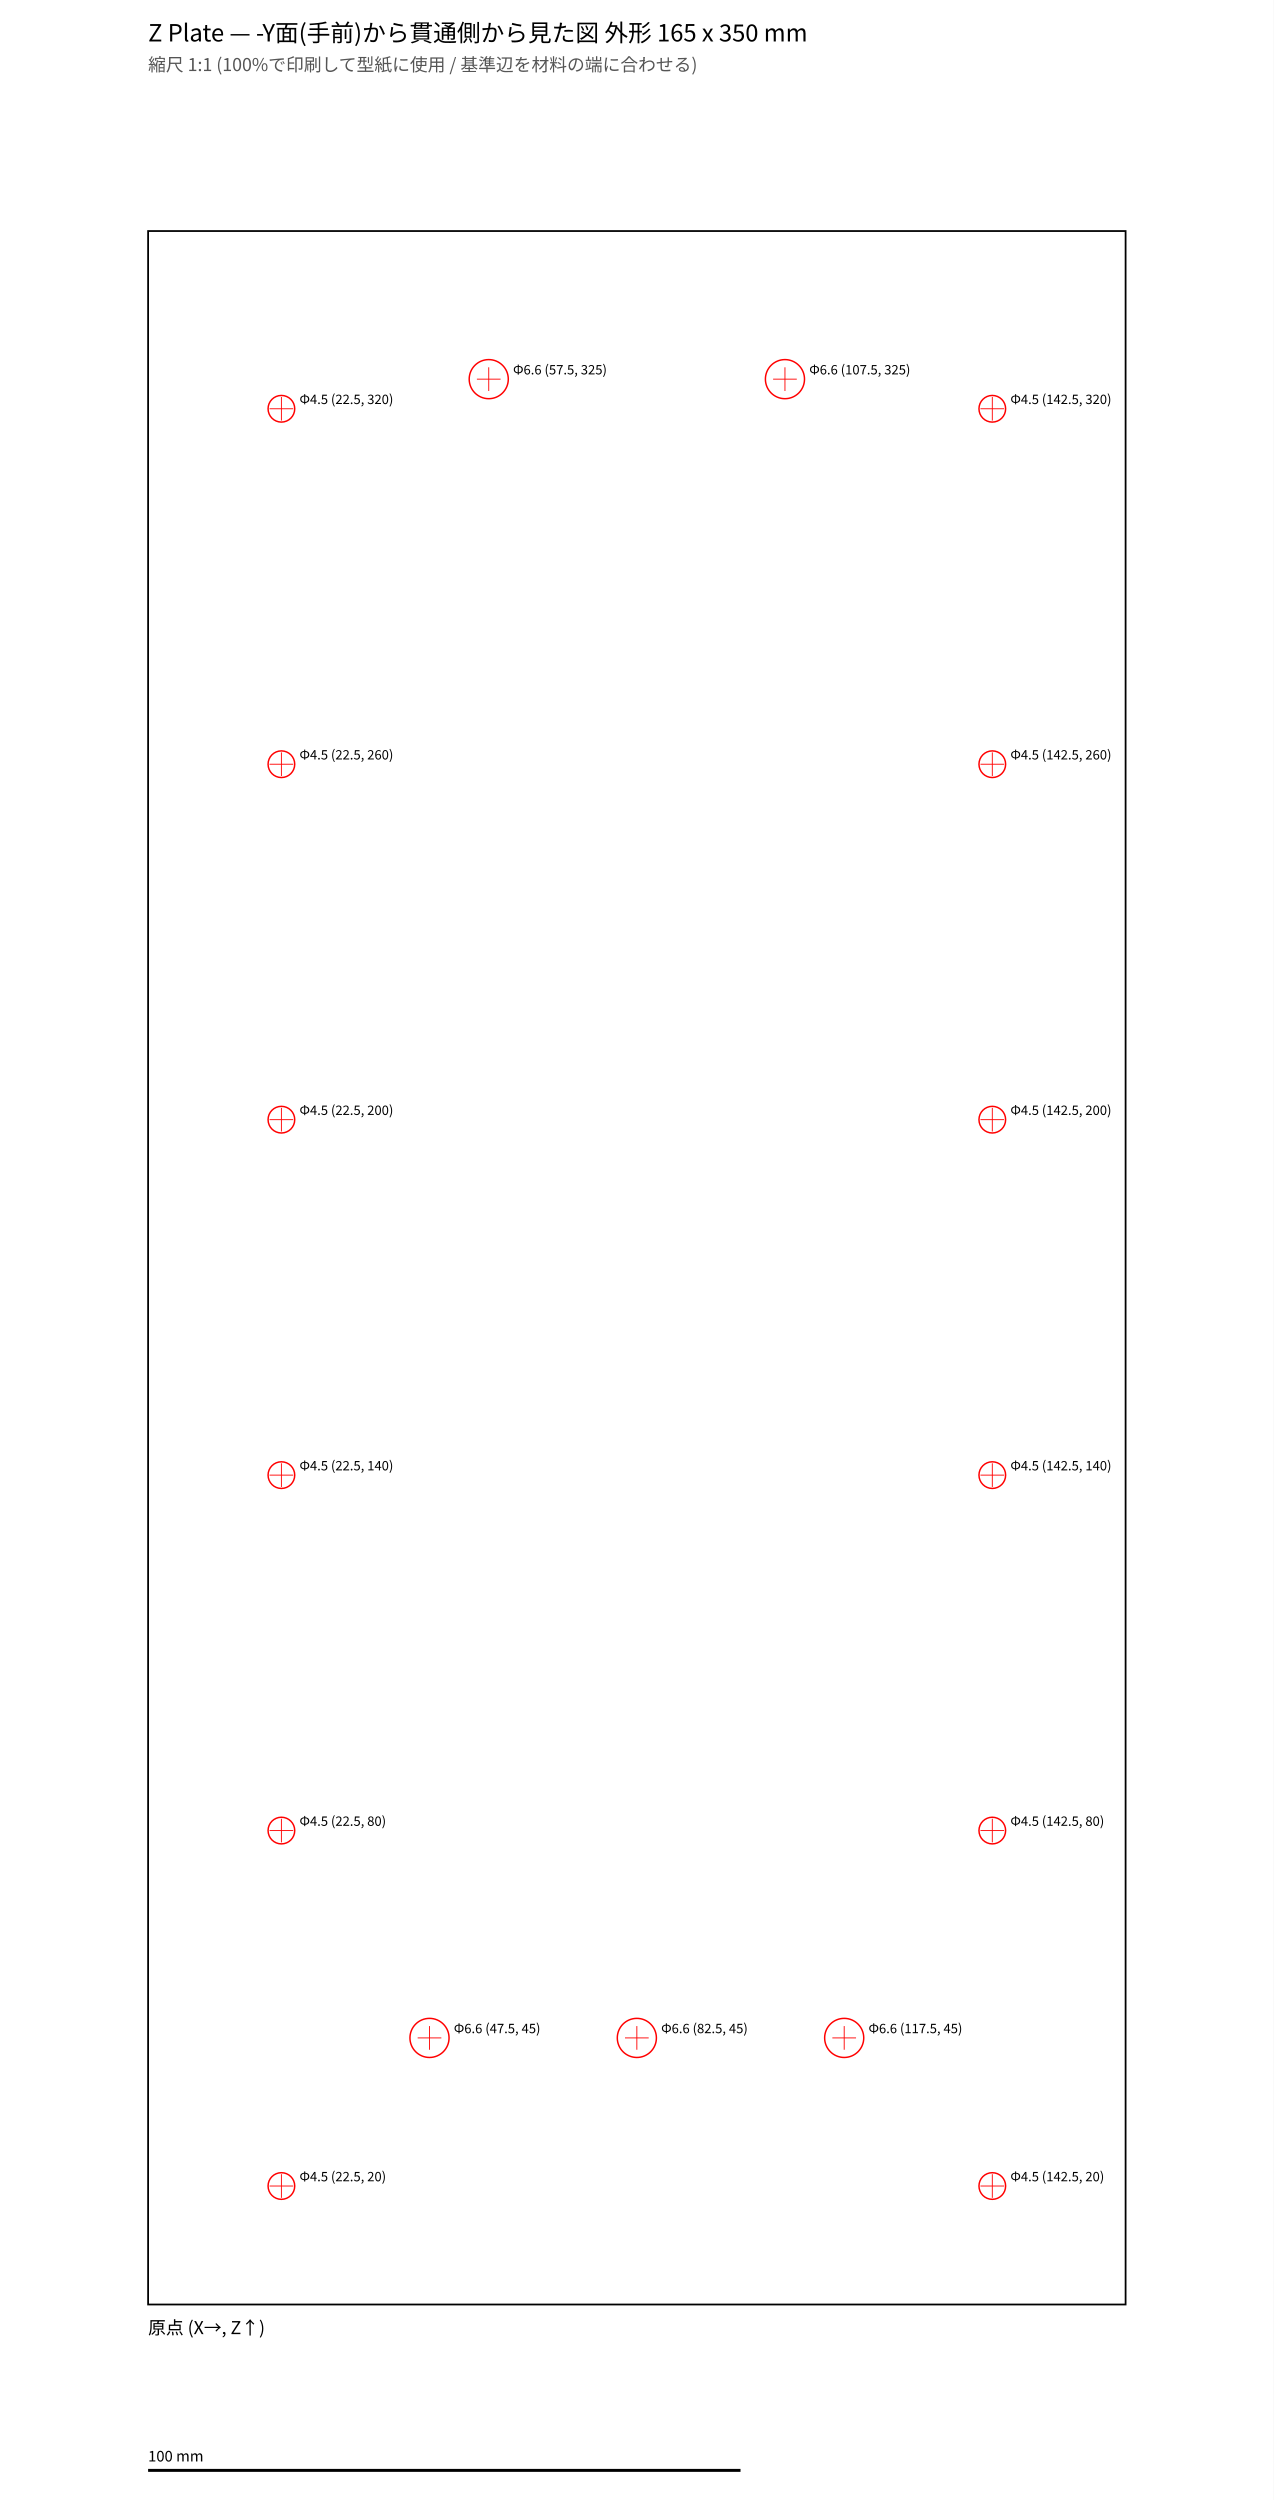
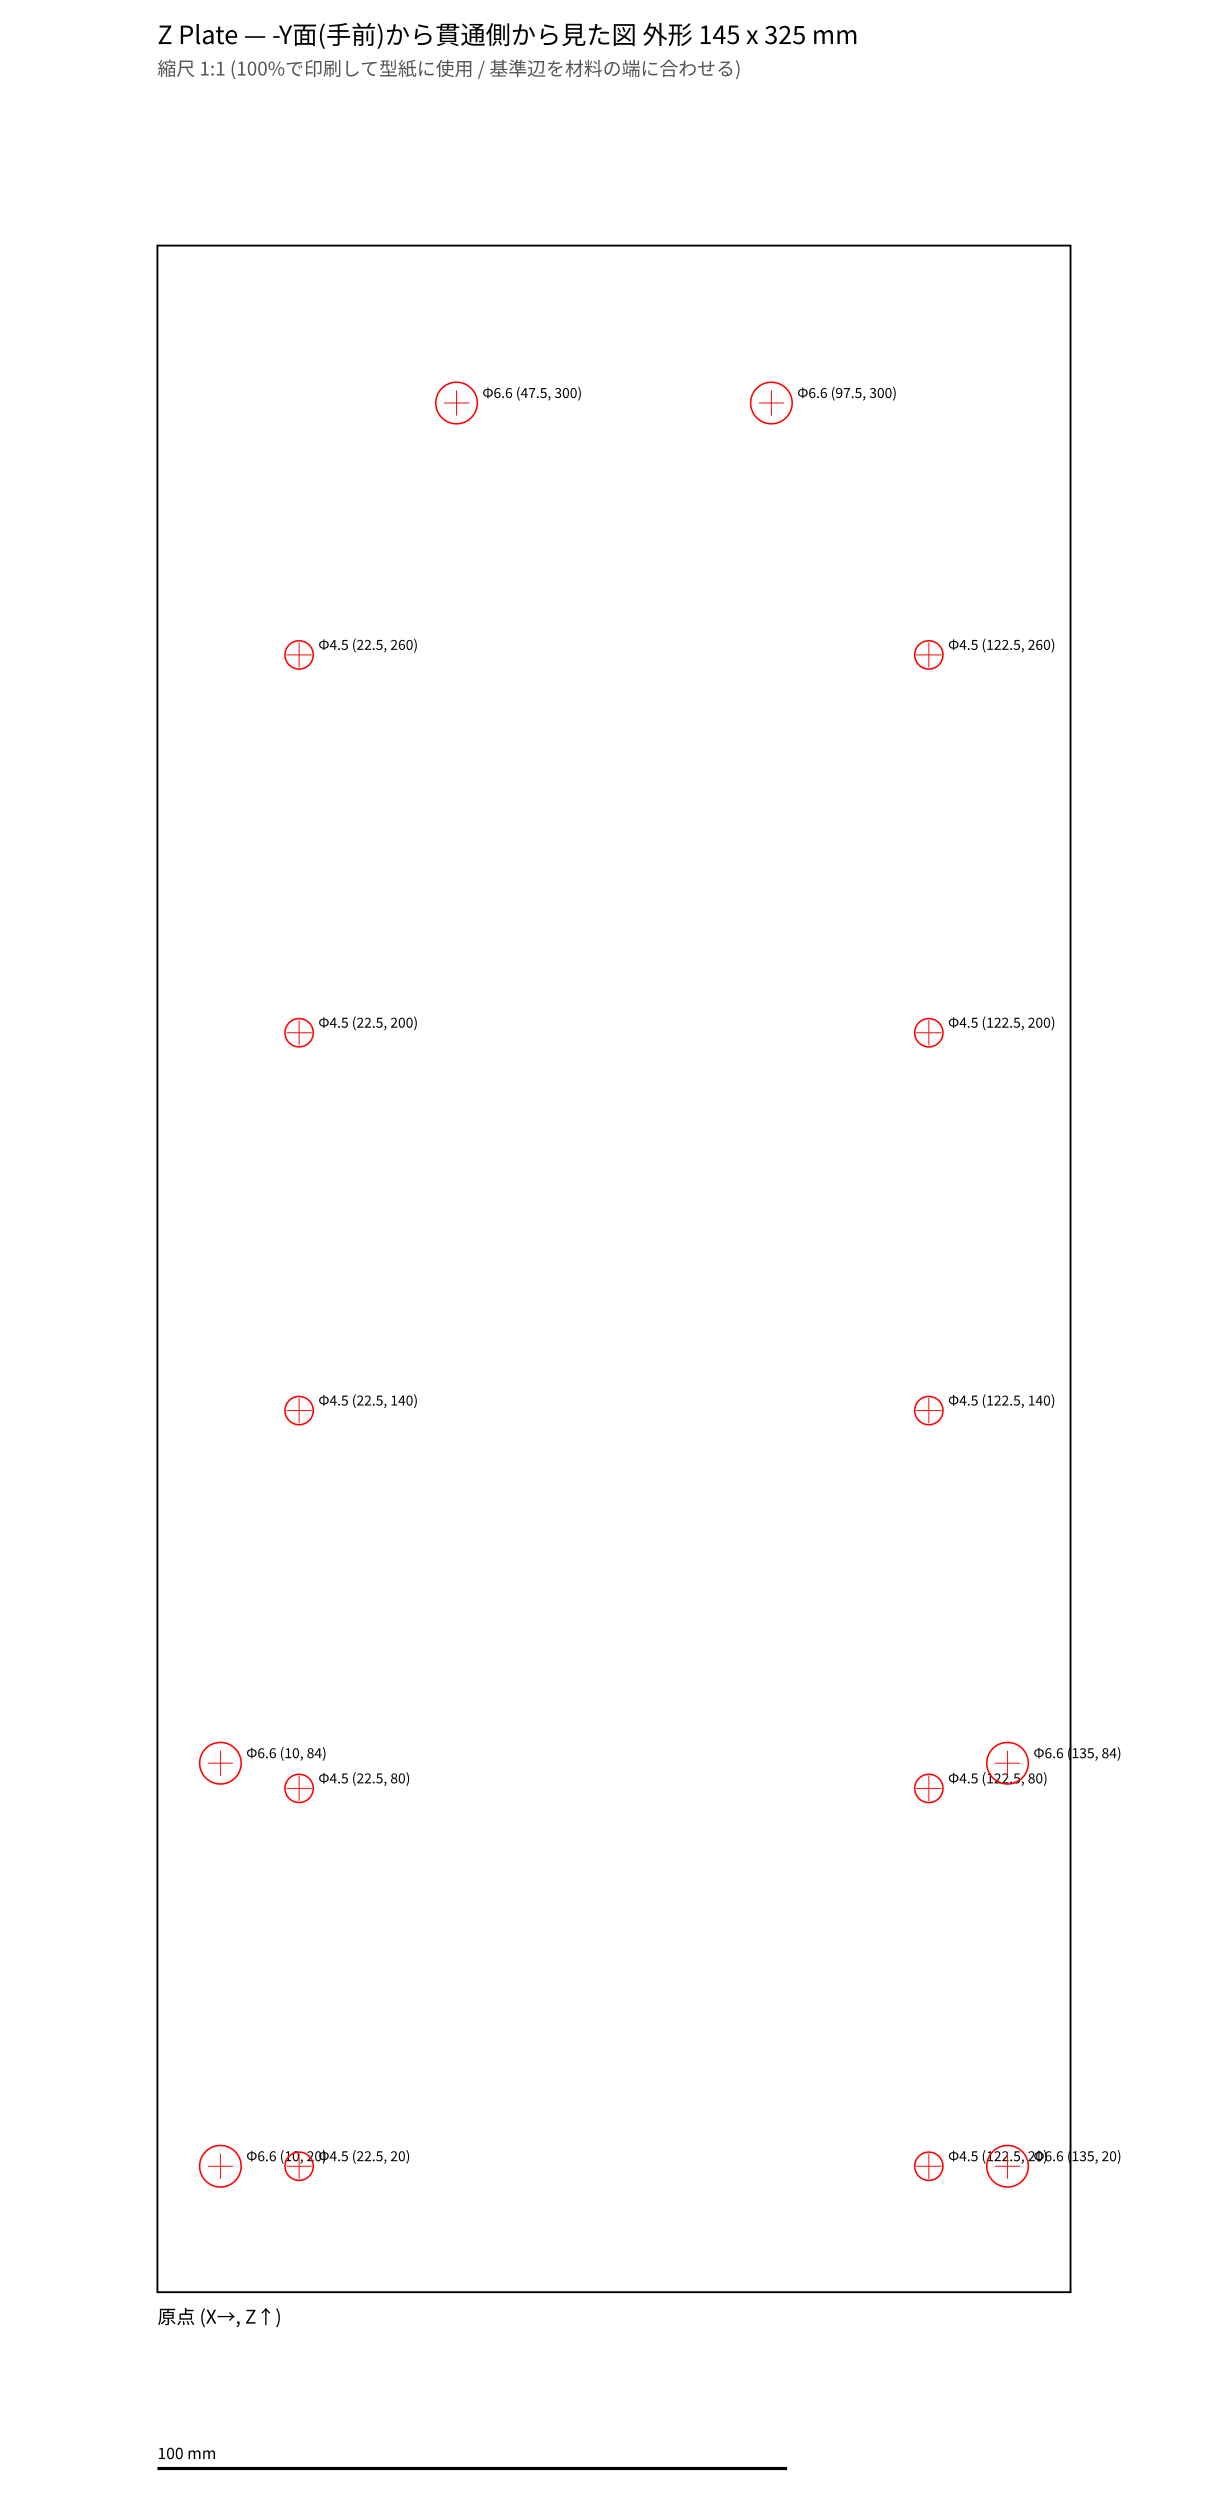
- <svg xmlns="http://www.w3.org/2000/svg" width="215.0mm" height="422.0mm" viewBox="0 0 215.0 422.0" font-family="Noto Sans CJK JP, IPAGothic, Hiragino Sans, Yu Gothic, Meiryo, sans-serif">
-   <rect x="0" y="0" width="215.0" height="422.0" fill="white" />
-   <text x="25.0" y="7" font-size="4">Z Plate — -Y面(手前)から貫通側から見た図  外形 165 x 350 mm</text>
+ <svg xmlns="http://www.w3.org/2000/svg" width="195.0mm" height="397.0mm" viewBox="0 0 195.0 397.0" font-family="Noto Sans CJK JP, IPAGothic, Hiragino Sans, Yu Gothic, Meiryo, sans-serif">
+   <rect x="0" y="0" width="195.0" height="397.0" fill="white" />
+   <text x="25.0" y="7" font-size="4">Z Plate — -Y面(手前)から貫通側から見た図  外形 145 x 325 mm</text>
  <text x="25.0" y="12" font-size="3" fill="#555">縮尺 1:1 (100%で印刷して型紙に使用 / 基準辺を材料の端に合わせる)</text>
-   <rect x="25.00" y="39.00" width="165.00" height="350.00" fill="none" stroke="black" stroke-width="0.3" />
-   <text x="25.0" y="394.0" font-size="3">原点 (X→, Z↑)</text>
-   <circle cx="47.50" cy="369.00" r="2.25" fill="none" stroke="red" stroke-width="0.25" />
-   <path d="M45.50,369.00H49.50M47.50,367.00V371.00" stroke="red" stroke-width="0.15" />
-   <text x="50.55" y="368.20" font-size="2.2">Φ4.5 (22.5, 20)</text>
-   <circle cx="167.50" cy="369.00" r="2.25" fill="none" stroke="red" stroke-width="0.25" />
-   <path d="M165.50,369.00H169.50M167.50,367.00V371.00" stroke="red" stroke-width="0.15" />
-   <text x="170.55" y="368.20" font-size="2.2">Φ4.5 (142.5, 20)</text>
-   <circle cx="72.50" cy="344.00" r="3.30" fill="none" stroke="red" stroke-width="0.25" />
-   <path d="M70.50,344.00H74.50M72.50,342.00V346.00" stroke="red" stroke-width="0.15" />
-   <text x="76.60" y="343.20" font-size="2.2">Φ6.6 (47.5, 45)</text>
-   <circle cx="107.50" cy="344.00" r="3.30" fill="none" stroke="red" stroke-width="0.25" />
-   <path d="M105.50,344.00H109.50M107.50,342.00V346.00" stroke="red" stroke-width="0.15" />
-   <text x="111.60" y="343.20" font-size="2.2">Φ6.6 (82.5, 45)</text>
-   <circle cx="142.50" cy="344.00" r="3.30" fill="none" stroke="red" stroke-width="0.25" />
-   <path d="M140.50,344.00H144.50M142.50,342.00V346.00" stroke="red" stroke-width="0.15" />
-   <text x="146.60" y="343.20" font-size="2.2">Φ6.6 (117.5, 45)</text>
-   <circle cx="47.50" cy="309.00" r="2.25" fill="none" stroke="red" stroke-width="0.25" />
-   <path d="M45.50,309.00H49.50M47.50,307.00V311.00" stroke="red" stroke-width="0.15" />
-   <text x="50.55" y="308.20" font-size="2.2">Φ4.5 (22.5, 80)</text>
-   <circle cx="167.50" cy="309.00" r="2.25" fill="none" stroke="red" stroke-width="0.25" />
-   <path d="M165.50,309.00H169.50M167.50,307.00V311.00" stroke="red" stroke-width="0.15" />
-   <text x="170.55" y="308.20" font-size="2.2">Φ4.5 (142.5, 80)</text>
-   <circle cx="47.50" cy="249.00" r="2.25" fill="none" stroke="red" stroke-width="0.25" />
-   <path d="M45.50,249.00H49.50M47.50,247.00V251.00" stroke="red" stroke-width="0.15" />
-   <text x="50.55" y="248.20" font-size="2.2">Φ4.5 (22.5, 140)</text>
-   <circle cx="167.50" cy="249.00" r="2.25" fill="none" stroke="red" stroke-width="0.25" />
-   <path d="M165.50,249.00H169.50M167.50,247.00V251.00" stroke="red" stroke-width="0.15" />
-   <text x="170.55" y="248.20" font-size="2.2">Φ4.5 (142.5, 140)</text>
-   <circle cx="47.50" cy="189.00" r="2.25" fill="none" stroke="red" stroke-width="0.25" />
-   <path d="M45.50,189.00H49.50M47.50,187.00V191.00" stroke="red" stroke-width="0.15" />
-   <text x="50.55" y="188.20" font-size="2.2">Φ4.5 (22.5, 200)</text>
-   <circle cx="167.50" cy="189.00" r="2.25" fill="none" stroke="red" stroke-width="0.25" />
-   <path d="M165.50,189.00H169.50M167.50,187.00V191.00" stroke="red" stroke-width="0.15" />
-   <text x="170.55" y="188.20" font-size="2.2">Φ4.5 (142.5, 200)</text>
-   <circle cx="47.50" cy="129.00" r="2.25" fill="none" stroke="red" stroke-width="0.25" />
-   <path d="M45.50,129.00H49.50M47.50,127.00V131.00" stroke="red" stroke-width="0.15" />
-   <text x="50.55" y="128.20" font-size="2.2">Φ4.5 (22.5, 260)</text>
-   <circle cx="167.50" cy="129.00" r="2.25" fill="none" stroke="red" stroke-width="0.25" />
-   <path d="M165.50,129.00H169.50M167.50,127.00V131.00" stroke="red" stroke-width="0.15" />
-   <text x="170.55" y="128.20" font-size="2.2">Φ4.5 (142.5, 260)</text>
-   <circle cx="47.50" cy="69.00" r="2.25" fill="none" stroke="red" stroke-width="0.25" />
-   <path d="M45.50,69.00H49.50M47.50,67.00V71.00" stroke="red" stroke-width="0.15" />
-   <text x="50.55" y="68.20" font-size="2.2">Φ4.5 (22.5, 320)</text>
-   <circle cx="167.50" cy="69.00" r="2.25" fill="none" stroke="red" stroke-width="0.25" />
-   <path d="M165.50,69.00H169.50M167.50,67.00V71.00" stroke="red" stroke-width="0.15" />
-   <text x="170.55" y="68.20" font-size="2.2">Φ4.5 (142.5, 320)</text>
-   <circle cx="82.50" cy="64.00" r="3.30" fill="none" stroke="red" stroke-width="0.25" />
-   <path d="M80.50,64.00H84.50M82.50,62.00V66.00" stroke="red" stroke-width="0.15" />
-   <text x="86.60" y="63.20" font-size="2.2">Φ6.6 (57.5, 325)</text>
-   <circle cx="132.50" cy="64.00" r="3.30" fill="none" stroke="red" stroke-width="0.25" />
-   <path d="M130.50,64.00H134.50M132.50,62.00V66.00" stroke="red" stroke-width="0.15" />
-   <text x="136.60" y="63.20" font-size="2.2">Φ6.6 (107.5, 325)</text>
-   <path d="M25.0,417.0h100.00" stroke="black" stroke-width="0.5" />
-   <text x="25.0" y="415.5" font-size="2.5">100 mm</text>
+   <rect x="25.00" y="39.00" width="145.00" height="325.00" fill="none" stroke="black" stroke-width="0.3" />
+   <text x="25.0" y="369.0" font-size="3">原点 (X→, Z↑)</text>
+   <circle cx="35.00" cy="344.00" r="3.30" fill="none" stroke="red" stroke-width="0.25" />
+   <path d="M33.00,344.00H37.00M35.00,342.00V346.00" stroke="red" stroke-width="0.15" />
+   <text x="39.10" y="343.20" font-size="2.2">Φ6.6 (10, 20)</text>
+   <circle cx="47.50" cy="344.00" r="2.25" fill="none" stroke="red" stroke-width="0.25" />
+   <path d="M45.50,344.00H49.50M47.50,342.00V346.00" stroke="red" stroke-width="0.15" />
+   <text x="50.55" y="343.20" font-size="2.2">Φ4.5 (22.5, 20)</text>
+   <circle cx="147.50" cy="344.00" r="2.25" fill="none" stroke="red" stroke-width="0.25" />
+   <path d="M145.50,344.00H149.50M147.50,342.00V346.00" stroke="red" stroke-width="0.15" />
+   <text x="150.55" y="343.20" font-size="2.2">Φ4.5 (122.5, 20)</text>
+   <circle cx="160.00" cy="344.00" r="3.30" fill="none" stroke="red" stroke-width="0.25" />
+   <path d="M158.00,344.00H162.00M160.00,342.00V346.00" stroke="red" stroke-width="0.15" />
+   <text x="164.10" y="343.20" font-size="2.2">Φ6.6 (135, 20)</text>
+   <circle cx="47.50" cy="284.00" r="2.25" fill="none" stroke="red" stroke-width="0.25" />
+   <path d="M45.50,284.00H49.50M47.50,282.00V286.00" stroke="red" stroke-width="0.15" />
+   <text x="50.55" y="283.20" font-size="2.2">Φ4.5 (22.5, 80)</text>
+   <circle cx="147.50" cy="284.00" r="2.25" fill="none" stroke="red" stroke-width="0.25" />
+   <path d="M145.50,284.00H149.50M147.50,282.00V286.00" stroke="red" stroke-width="0.15" />
+   <text x="150.55" y="283.20" font-size="2.2">Φ4.5 (122.5, 80)</text>
+   <circle cx="35.00" cy="280.00" r="3.30" fill="none" stroke="red" stroke-width="0.25" />
+   <path d="M33.00,280.00H37.00M35.00,278.00V282.00" stroke="red" stroke-width="0.15" />
+   <text x="39.10" y="279.20" font-size="2.2">Φ6.6 (10, 84)</text>
+   <circle cx="160.00" cy="280.00" r="3.30" fill="none" stroke="red" stroke-width="0.25" />
+   <path d="M158.00,280.00H162.00M160.00,278.00V282.00" stroke="red" stroke-width="0.15" />
+   <text x="164.10" y="279.20" font-size="2.2">Φ6.6 (135, 84)</text>
+   <circle cx="47.50" cy="224.00" r="2.25" fill="none" stroke="red" stroke-width="0.25" />
+   <path d="M45.50,224.00H49.50M47.50,222.00V226.00" stroke="red" stroke-width="0.15" />
+   <text x="50.55" y="223.20" font-size="2.2">Φ4.5 (22.5, 140)</text>
+   <circle cx="147.50" cy="224.00" r="2.25" fill="none" stroke="red" stroke-width="0.25" />
+   <path d="M145.50,224.00H149.50M147.50,222.00V226.00" stroke="red" stroke-width="0.15" />
+   <text x="150.55" y="223.20" font-size="2.2">Φ4.5 (122.5, 140)</text>
+   <circle cx="47.50" cy="164.00" r="2.25" fill="none" stroke="red" stroke-width="0.25" />
+   <path d="M45.50,164.00H49.50M47.50,162.00V166.00" stroke="red" stroke-width="0.15" />
+   <text x="50.55" y="163.20" font-size="2.2">Φ4.5 (22.5, 200)</text>
+   <circle cx="147.50" cy="164.00" r="2.25" fill="none" stroke="red" stroke-width="0.25" />
+   <path d="M145.50,164.00H149.50M147.50,162.00V166.00" stroke="red" stroke-width="0.15" />
+   <text x="150.55" y="163.20" font-size="2.2">Φ4.5 (122.5, 200)</text>
+   <circle cx="47.50" cy="104.00" r="2.25" fill="none" stroke="red" stroke-width="0.25" />
+   <path d="M45.50,104.00H49.50M47.50,102.00V106.00" stroke="red" stroke-width="0.15" />
+   <text x="50.55" y="103.20" font-size="2.2">Φ4.5 (22.5, 260)</text>
+   <circle cx="147.50" cy="104.00" r="2.25" fill="none" stroke="red" stroke-width="0.25" />
+   <path d="M145.50,104.00H149.50M147.50,102.00V106.00" stroke="red" stroke-width="0.15" />
+   <text x="150.55" y="103.20" font-size="2.2">Φ4.5 (122.5, 260)</text>
+   <circle cx="72.50" cy="64.00" r="3.30" fill="none" stroke="red" stroke-width="0.25" />
+   <path d="M70.50,64.00H74.50M72.50,62.00V66.00" stroke="red" stroke-width="0.15" />
+   <text x="76.60" y="63.20" font-size="2.2">Φ6.6 (47.5, 300)</text>
+   <circle cx="122.50" cy="64.00" r="3.30" fill="none" stroke="red" stroke-width="0.25" />
+   <path d="M120.50,64.00H124.50M122.50,62.00V66.00" stroke="red" stroke-width="0.15" />
+   <text x="126.60" y="63.20" font-size="2.2">Φ6.6 (97.5, 300)</text>
+   <path d="M25.0,392.0h100.00" stroke="black" stroke-width="0.5" />
+   <text x="25.0" y="390.5" font-size="2.5">100 mm</text>
</svg>
